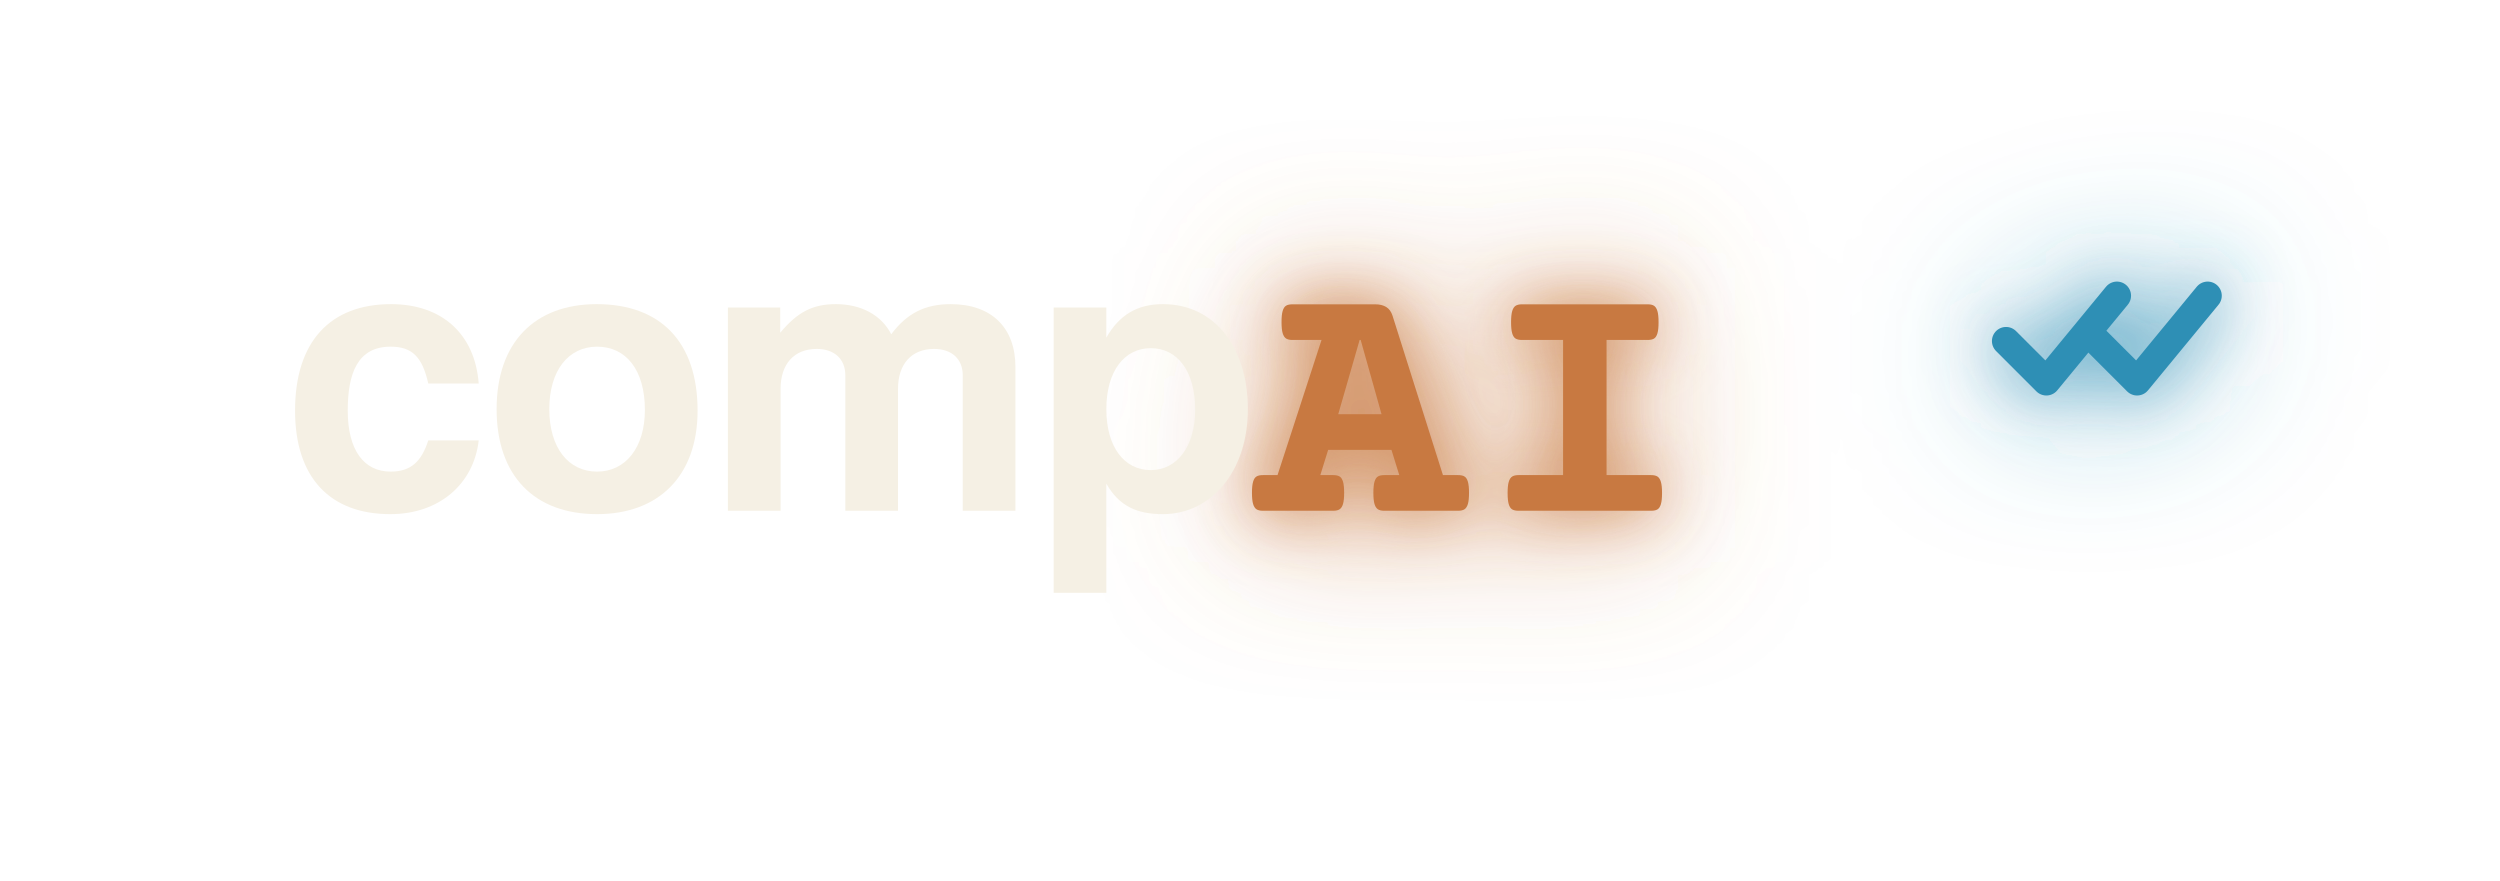
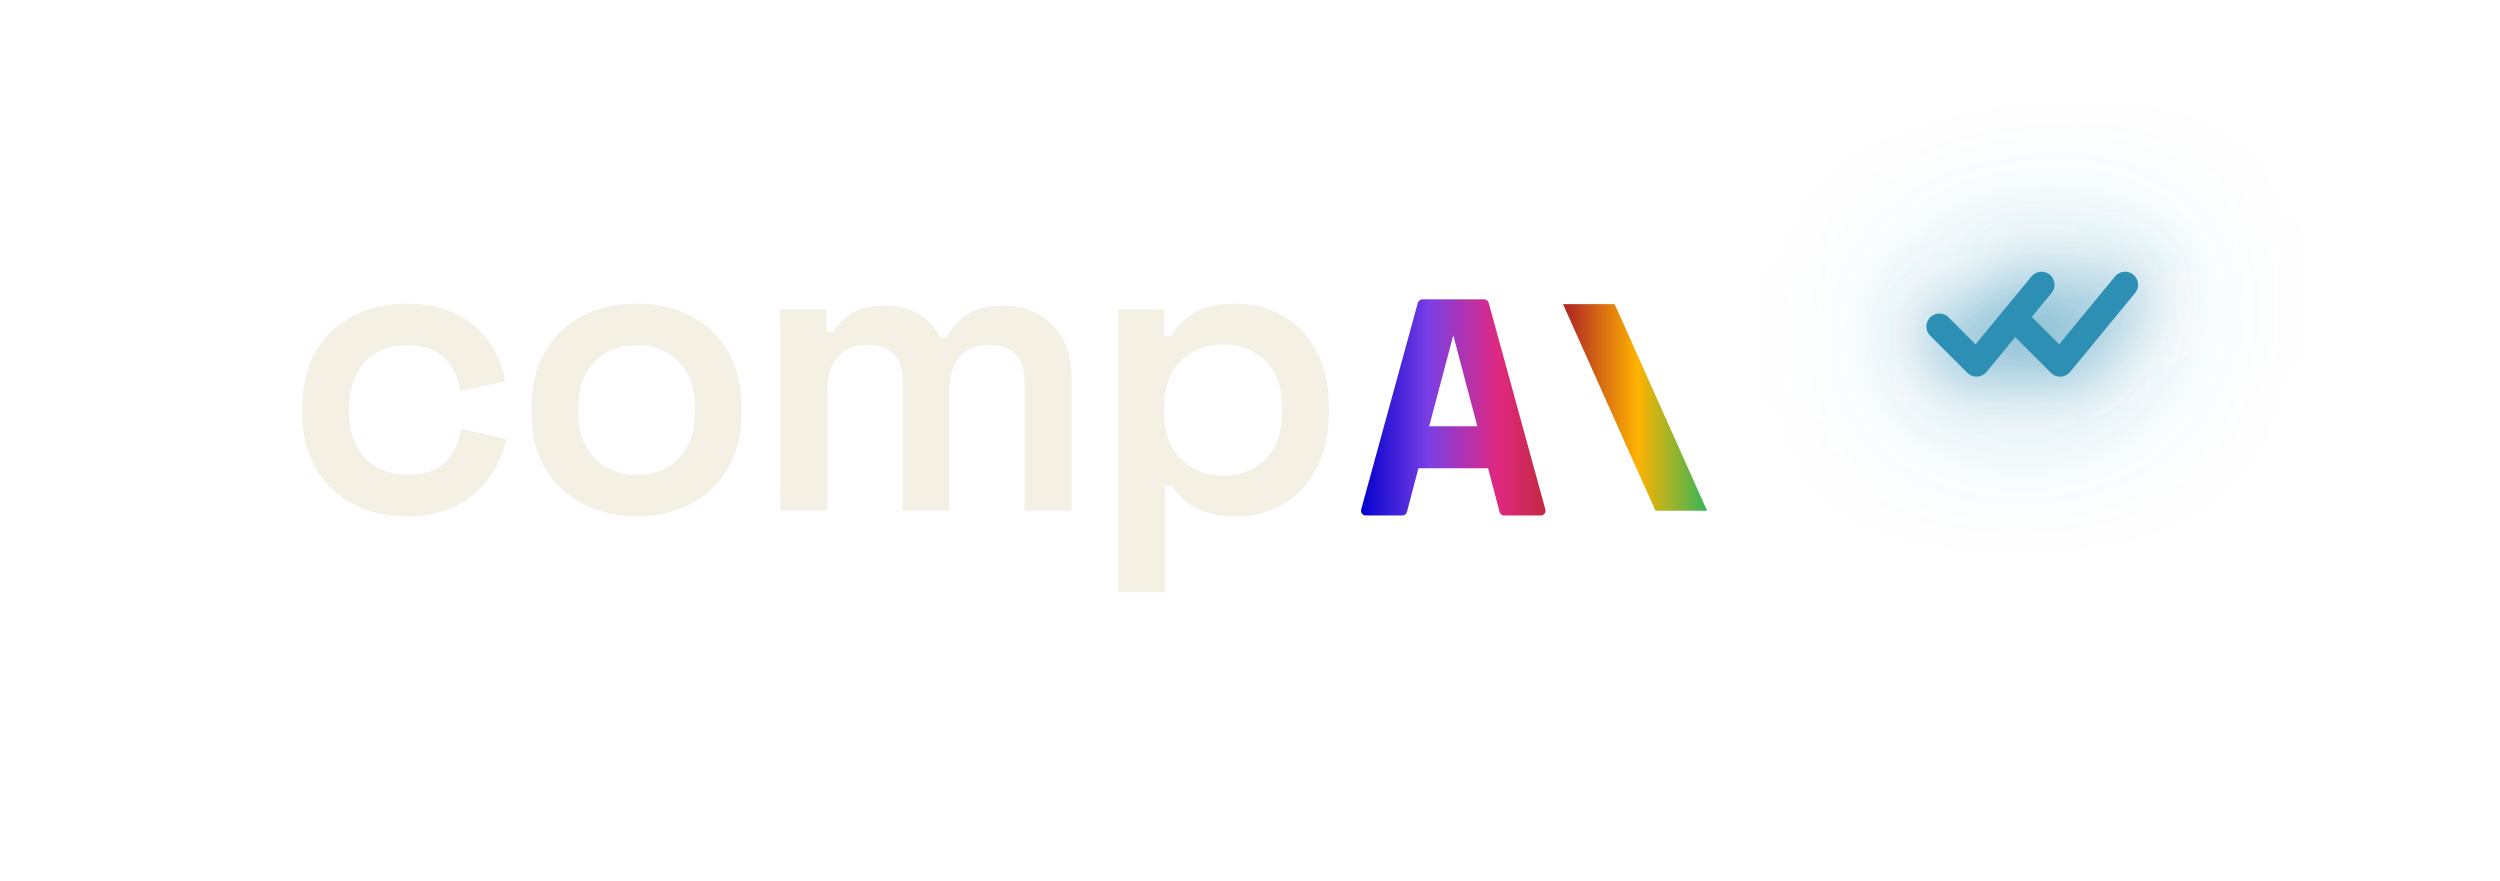
<svg xmlns="http://www.w3.org/2000/svg" viewBox="-38 -18 372 131" width="372" height="131" role="img" aria-label="compAI">
  <defs>
-     <filter id="brasa" x="-150%" y="-150%" width="400%" height="400%">
+     <linearGradient id="arcoiris" gradientUnits="userSpaceOnUse" x1="396.41" y1="0" x2="524.14" y2="0">
+       <stop offset="0" stop-color="#0000CD" />
+       <stop offset=".2" stop-color="#7B3FE4" />
+       <stop offset=".4" stop-color="#E0287F" />
+       <stop offset=".6" stop-color="#B22A22" />
+       <stop offset=".8" stop-color="#FFB300" />
+       <stop offset="1" stop-color="#35B558" />
+     </linearGradient>
+     <filter id="brasa" filterUnits="userSpaceOnUse" x="-38" y="-18" width="372" height="131">
      <feGaussianBlur stdDeviation="5" result="b1" />
      <feGaussianBlur in="SourceGraphic" stdDeviation="12" result="b2" />
      <feMerge>
        <feMergeNode in="b2" />
        <feMergeNode in="b1" />
      </feMerge>
    </filter>
-     <g id="brillo">
-       <g fill="none">
-         <path transform="translate(4.000 58.000) scale(0.056 -0.056)" d="M522.00 187.00H388.00C370.00 131.00 342.00 104.00 288.00 104.00C217.00 104.00 174.00 161.00 174.00 266.00C174.00 365.00 200.00 436.00 288.00 436.00C345.00 436.00 372.00 409.00 388.00 338.00H522.00C512.00 470.00 424.00 549.00 289.00 549.00C128.00 549.00 34.00 450.00 34.00 266.00C34.00 88.00 127.00 -9.00 287.00 -9.00C418.00 -9.00 509.00 72.00 522.00 187.00Z" />
-         <path transform="translate(33.936 58.000) scale(0.056 -0.056)" d="M569.00 266.00C569.00 449.00 470.00 549.00 301.00 549.00C136.00 549.00 35.00 447.00 35.00 270.00C35.00 92.00 136.00 -9.00 302.00 -9.00C466.00 -9.00 569.00 93.00 569.00 266.00ZM429.00 268.00C429.00 167.00 377.00 104.00 302.00 104.00C226.00 104.00 175.00 167.00 175.00 270.00C175.00 373.00 226.00 436.00 302.00 436.00C379.00 436.00 429.00 374.00 429.00 268.00Z" />
-         <path transform="translate(66.952 58.000) scale(0.056 -0.056)" d="M824.00 0.00V382.00C824.00 487.00 760.00 549.00 652.00 549.00C584.00 549.00 536.00 525.00 494.00 469.00C468.00 520.00 414.00 549.00 347.00 549.00C285.00 549.00 245.00 528.00 199.00 473.00V540.00H60.00V0.00H200.00V324.00C200.00 390.00 236.00 430.00 296.00 430.00C343.00 430.00 372.00 403.00 372.00 360.00V0.00H512.00V324.00C512.00 390.00 548.00 430.00 608.00 430.00C655.00 430.00 684.00 403.00 684.00 360.00V0.00Z" />
-         <path transform="translate(115.536 58.000) scale(0.056 -0.056)" d="M574.00 270.00C574.00 430.00 489.00 549.00 348.00 549.00C280.00 549.00 232.00 520.00 198.00 460.00V540.00H58.00V-218.00H198.00V72.00C232.00 12.00 280.00 -9.00 348.00 -9.00C478.00 -9.00 574.00 106.00 574.00 270.00ZM434.00 268.00C434.00 170.00 385.00 108.00 316.00 108.00C246.00 108.00 198.00 169.00 198.00 270.00C198.00 371.00 246.00 432.00 316.00 432.00C387.00 432.00 434.00 371.00 434.00 268.00Z" />
-       </g>
-       <g fill="#C87941">
-         <path transform="translate(148.552 58.000) scale(0.025879 -0.025879)" d="M798.00 1122.00 1088.00 205.00H1175.00Q1199.00 205.00 1212.00 197.00Q1225.00 189.00 1231.50 167.00Q1238.00 145.00 1238.00 103.00Q1238.00 61.00 1231.50 39.00Q1225.00 17.00 1212.00 8.50Q1199.00 0.00 1175.00 0.00H751.00Q727.00 0.00 714.00 8.50Q701.00 17.00 694.50 39.00Q688.00 61.00 688.00 103.00Q688.00 145.00 694.50 167.00Q701.00 189.00 714.00 197.00Q727.00 205.00 751.00 205.00H837.00L792.00 350.00H428.00L383.00 205.00H457.00Q481.00 205.00 494.00 197.00Q507.00 189.00 513.50 167.00Q520.00 145.00 520.00 103.00Q520.00 61.00 513.50 39.00Q507.00 17.00 494.00 8.50Q481.00 0.00 457.00 0.00H53.00Q29.00 0.00 16.00 8.50Q3.00 17.00 -3.50 39.00Q-10.00 61.00 -10.00 103.00Q-10.00 145.00 -3.50 167.00Q3.00 189.00 16.00 197.00Q29.00 205.00 53.00 205.00H137.00L390.00 982.00H223.00Q199.00 982.00 186.00 990.50Q173.00 999.00 166.50 1021.00Q160.00 1043.00 160.00 1085.00Q160.00 1127.00 166.50 1149.00Q173.00 1171.00 186.00 1179.00Q199.00 1187.00 223.00 1187.00H697.00Q737.00 1187.00 762.00 1171.50Q787.00 1156.00 798.00 1122.00ZM609.00 982.00 486.00 555.00H735.00L615.00 982.00Z" />
-         <path transform="translate(181.931 58.000) scale(0.025879 -0.025879)" d="M1038.00 1084.00Q1038.00 1042.00 1031.50 1020.00Q1025.00 998.00 1012.00 990.00Q999.00 982.00 975.00 982.00H739.00V205.00H995.00Q1019.00 205.00 1032.00 196.50Q1045.00 188.00 1051.50 166.00Q1058.00 144.00 1058.00 102.00Q1058.00 60.00 1051.50 38.00Q1045.00 16.00 1032.00 8.00Q1019.00 0.00 995.00 0.00H233.00Q209.00 0.00 196.00 8.00Q183.00 16.00 176.50 38.00Q170.00 60.00 170.00 102.00Q170.00 144.00 176.50 166.00Q183.00 188.00 196.00 196.50Q209.00 205.00 233.00 205.00H489.00V982.00H253.00Q229.00 982.00 216.00 990.00Q203.00 998.00 196.50 1020.00Q190.00 1042.00 190.00 1084.00Q190.00 1126.00 196.50 1148.00Q203.00 1170.00 216.00 1178.50Q229.00 1187.00 253.00 1187.00H975.00Q999.00 1187.00 1012.00 1178.50Q1025.00 1170.00 1031.50 1148.00Q1038.00 1126.00 1038.00 1084.00Z" />
-       </g>
-       <g transform="translate(259 20) scale(1.5)">
-         <g fill="none" stroke="#2E8FB5" stroke-width="2.8" stroke-linecap="round" stroke-linejoin="round">
-           <path d="M1 8.5 L5 12.5 L12 4" />
-           <path d="M10 8.5 L14 12.5 L21 4" />
-         </g>
-       </g>
+   </defs>
+   <g transform="translate(4 -2.68) scale(0.4045)">
+     <path fill="#F5F0E4" d="M45.6 152.1Q34.8 152.1 26.1 147.6Q17.4 143.1 12.375 134.55Q7.35 126.0 7.35 114.0V111.9Q7.35 99.9 12.375 91.35Q17.4 82.8 26.1 78.3Q34.8 73.8 45.6 73.8Q56.25 73.8 63.825 77.55Q71.4 81.3 76.05 87.825Q80.7 94.35 82.05 102.45L65.4 105.9Q64.8 101.25 62.55 97.425Q60.3 93.6 56.175 91.35Q52.05 89.1 46.05 89.1Q39.9 89.1 35.025 91.725Q30.15 94.35 27.375 99.6Q24.6 104.85 24.6 112.2V113.7Q24.6 121.05 27.375 126.225Q30.15 131.4 35.025 134.1Q39.9 136.8 46.05 136.8Q55.2 136.8 59.925 132.075Q64.65 127.35 65.85 119.85L82.5 123.75Q80.7 131.55 76.05 138.0Q71.4 144.45 63.825 148.275Q56.25 152.1 45.6 152.1Z M130.379 152.1Q119.279 152.1 110.504 147.525Q101.729 142.95 96.704 134.475Q91.679 126.0 91.679 114.15V111.75Q91.679 99.9 96.704 91.35Q101.729 82.8 110.504 78.3Q119.279 73.8 130.379 73.8Q141.479 73.8 150.179 78.3Q158.879 82.8 163.904 91.35Q168.929 99.9 168.929 111.75V114.15Q168.929 126.0 163.904 134.475Q158.879 142.95 150.179 147.525Q141.479 152.1 130.379 152.1ZM130.379 136.8Q139.829 136.8 145.829 130.725Q151.829 124.65 151.829 113.7V112.2Q151.829 101.25 145.829 95.175Q139.829 89.1 130.379 89.1Q120.929 89.1 114.929 95.175Q108.929 101.25 108.929 112.2V113.7Q108.929 124.65 114.929 130.725Q120.929 136.8 130.379 136.8Z M183.233 150.0V75.9H200.183V84.15H202.733Q204.683 80.4 209.258 77.475Q213.833 74.55 221.483 74.55Q229.583 74.55 234.533 77.85Q239.483 81.15 242.033 86.25H244.433Q246.983 81.15 251.783 77.85Q256.583 74.55 265.433 74.55Q272.333 74.55 277.958 77.55Q283.583 80.55 286.958 86.4Q290.333 92.25 290.333 100.95V150.0H273.083V102.15Q273.083 95.7 269.633 92.325Q266.183 88.95 260.033 88.95Q253.283 88.95 249.308 93.375Q245.333 97.8 245.333 106.05V150.0H228.233V102.15Q228.233 95.7 224.783 92.325Q221.333 88.95 215.183 88.95Q208.283 88.95 204.383 93.375Q200.483 97.8 200.483 106.05V150.0Z M307.469 180.0V75.9H324.419V85.65H326.969Q329.519 81.0 335.144 77.4Q340.769 73.8 351.269 73.8Q360.269 73.8 367.994 78.225Q375.719 82.65 380.369 91.2Q385.019 99.75 385.019 111.75V114.15Q385.019 126.15 380.369 134.7Q375.719 143.25 368.069 147.675Q360.419 152.1 351.269 152.1Q344.219 152.1 339.494 150.45Q334.769 148.8 331.844 146.1Q328.919 143.4 327.269 140.7H324.719V180.0ZM346.169 137.1Q355.619 137.1 361.694 131.025Q367.769 124.95 367.769 113.7V112.2Q367.769 100.8 361.619 94.8Q355.469 88.8 346.169 88.8Q336.869 88.8 330.644 94.8Q324.419 100.8 324.419 112.2V113.7Q324.419 124.95 330.644 131.025Q336.869 137.1 346.169 137.1Z" />
+     <path fill="url(#arcoiris)" stroke="url(#arcoiris)" stroke-width="3.5" stroke-linejoin="round" d="M398.578 150.0 419.423 74H442.115L462.96 150.0H449.497L444.937 132.629H416.6L412.04 150.0ZM419.64 120.686H441.897L431.692 82.143H429.846Z" />
+     <polygon fill="url(#arcoiris)" points="471.14,74 490.14,74 524.14,150 505.14,150" />
+   </g>
+   <g filter="url(#brasa)" opacity=".9">
+     <g transform="translate(249.20 18.84) scale(1.3815)" fill="none" stroke="#2E8FB5" stroke-width="2.8" stroke-linecap="round" stroke-linejoin="round">
+       <path d="M1 8.5 L5 12.5 L12 4" />
+       <path d="M10 8.5 L14 12.5 L21 4" />
    </g>
-     <g id="marca">
-       <g fill="#F5F0E4">
-         <path transform="translate(4.000 58.000) scale(0.056 -0.056)" d="M522.00 187.00H388.00C370.00 131.00 342.00 104.00 288.00 104.00C217.00 104.00 174.00 161.00 174.00 266.00C174.00 365.00 200.00 436.00 288.00 436.00C345.00 436.00 372.00 409.00 388.00 338.00H522.00C512.00 470.00 424.00 549.00 289.00 549.00C128.00 549.00 34.00 450.00 34.00 266.00C34.00 88.00 127.00 -9.00 287.00 -9.00C418.00 -9.00 509.00 72.00 522.00 187.00Z" />
-         <path transform="translate(33.936 58.000) scale(0.056 -0.056)" d="M569.00 266.00C569.00 449.00 470.00 549.00 301.00 549.00C136.00 549.00 35.00 447.00 35.00 270.00C35.00 92.00 136.00 -9.00 302.00 -9.00C466.00 -9.00 569.00 93.00 569.00 266.00ZM429.00 268.00C429.00 167.00 377.00 104.00 302.00 104.00C226.00 104.00 175.00 167.00 175.00 270.00C175.00 373.00 226.00 436.00 302.00 436.00C379.00 436.00 429.00 374.00 429.00 268.00Z" />
-         <path transform="translate(66.952 58.000) scale(0.056 -0.056)" d="M824.00 0.00V382.00C824.00 487.00 760.00 549.00 652.00 549.00C584.00 549.00 536.00 525.00 494.00 469.00C468.00 520.00 414.00 549.00 347.00 549.00C285.00 549.00 245.00 528.00 199.00 473.00V540.00H60.00V0.00H200.00V324.00C200.00 390.00 236.00 430.00 296.00 430.00C343.00 430.00 372.00 403.00 372.00 360.00V0.00H512.00V324.00C512.00 390.00 548.00 430.00 608.00 430.00C655.00 430.00 684.00 403.00 684.00 360.00V0.00Z" />
-         <path transform="translate(115.536 58.000) scale(0.056 -0.056)" d="M574.00 270.00C574.00 430.00 489.00 549.00 348.00 549.00C280.00 549.00 232.00 520.00 198.00 460.00V540.00H58.00V-218.00H198.00V72.00C232.00 12.00 280.00 -9.00 348.00 -9.00C478.00 -9.00 574.00 106.00 574.00 270.00ZM434.00 268.00C434.00 170.00 385.00 108.00 316.00 108.00C246.00 108.00 198.00 169.00 198.00 270.00C198.00 371.00 246.00 432.00 316.00 432.00C387.00 432.00 434.00 371.00 434.00 268.00Z" />
-       </g>
-       <g fill="#C87941">
-         <path transform="translate(148.552 58.000) scale(0.025879 -0.025879)" d="M798.00 1122.00 1088.00 205.00H1175.00Q1199.00 205.00 1212.00 197.00Q1225.00 189.00 1231.50 167.00Q1238.00 145.00 1238.00 103.00Q1238.00 61.00 1231.50 39.00Q1225.00 17.00 1212.00 8.50Q1199.00 0.00 1175.00 0.00H751.00Q727.00 0.00 714.00 8.50Q701.00 17.00 694.50 39.00Q688.00 61.00 688.00 103.00Q688.00 145.00 694.50 167.00Q701.00 189.00 714.00 197.00Q727.00 205.00 751.00 205.00H837.00L792.00 350.00H428.00L383.00 205.00H457.00Q481.00 205.00 494.00 197.00Q507.00 189.00 513.50 167.00Q520.00 145.00 520.00 103.00Q520.00 61.00 513.50 39.00Q507.00 17.00 494.00 8.50Q481.00 0.00 457.00 0.00H53.00Q29.00 0.00 16.00 8.50Q3.00 17.00 -3.50 39.00Q-10.00 61.00 -10.00 103.00Q-10.00 145.00 -3.50 167.00Q3.00 189.00 16.00 197.00Q29.00 205.00 53.00 205.00H137.00L390.00 982.00H223.00Q199.00 982.00 186.00 990.50Q173.00 999.00 166.50 1021.00Q160.00 1043.00 160.00 1085.00Q160.00 1127.00 166.50 1149.00Q173.00 1171.00 186.00 1179.00Q199.00 1187.00 223.00 1187.00H697.00Q737.00 1187.00 762.00 1171.50Q787.00 1156.00 798.00 1122.00ZM609.00 982.00 486.00 555.00H735.00L615.00 982.00Z" />
-         <path transform="translate(181.931 58.000) scale(0.025879 -0.025879)" d="M1038.00 1084.00Q1038.00 1042.00 1031.50 1020.00Q1025.00 998.00 1012.00 990.00Q999.00 982.00 975.00 982.00H739.00V205.00H995.00Q1019.00 205.00 1032.00 196.50Q1045.00 188.00 1051.50 166.00Q1058.00 144.00 1058.00 102.00Q1058.00 60.00 1051.50 38.00Q1045.00 16.00 1032.00 8.00Q1019.00 0.00 995.00 0.00H233.00Q209.00 0.00 196.00 8.00Q183.00 16.00 176.50 38.00Q170.00 60.00 170.00 102.00Q170.00 144.00 176.50 166.00Q183.00 188.00 196.00 196.50Q209.00 205.00 233.00 205.00H489.00V982.00H253.00Q229.00 982.00 216.00 990.00Q203.00 998.00 196.50 1020.00Q190.00 1042.00 190.00 1084.00Q190.00 1126.00 196.50 1148.00Q203.00 1170.00 216.00 1178.50Q229.00 1187.00 253.00 1187.00H975.00Q999.00 1187.00 1012.00 1178.50Q1025.00 1170.00 1031.50 1148.00Q1038.00 1126.00 1038.00 1084.00Z" />
-       </g>
-       <g transform="translate(259 20) scale(1.5)">
-         <g fill="none" stroke="#2E8FB5" stroke-width="2.8" stroke-linecap="round" stroke-linejoin="round">
-           <path d="M1 8.5 L5 12.5 L12 4" />
-           <path d="M10 8.5 L14 12.5 L21 4" />
-         </g>
-       </g>
-     </g>
-   </defs>
-   <use href="#brillo" filter="url(#brasa)" opacity="0.9" />
-   <use href="#marca" />
+   </g>
+   <g transform="translate(249.20 18.84) scale(1.3815)" fill="none" stroke="#2E8FB5" stroke-width="2.8" stroke-linecap="round" stroke-linejoin="round">
+     <path d="M1 8.5 L5 12.5 L12 4" />
+     <path d="M10 8.5 L14 12.5 L21 4" />
+   </g>
</svg>
